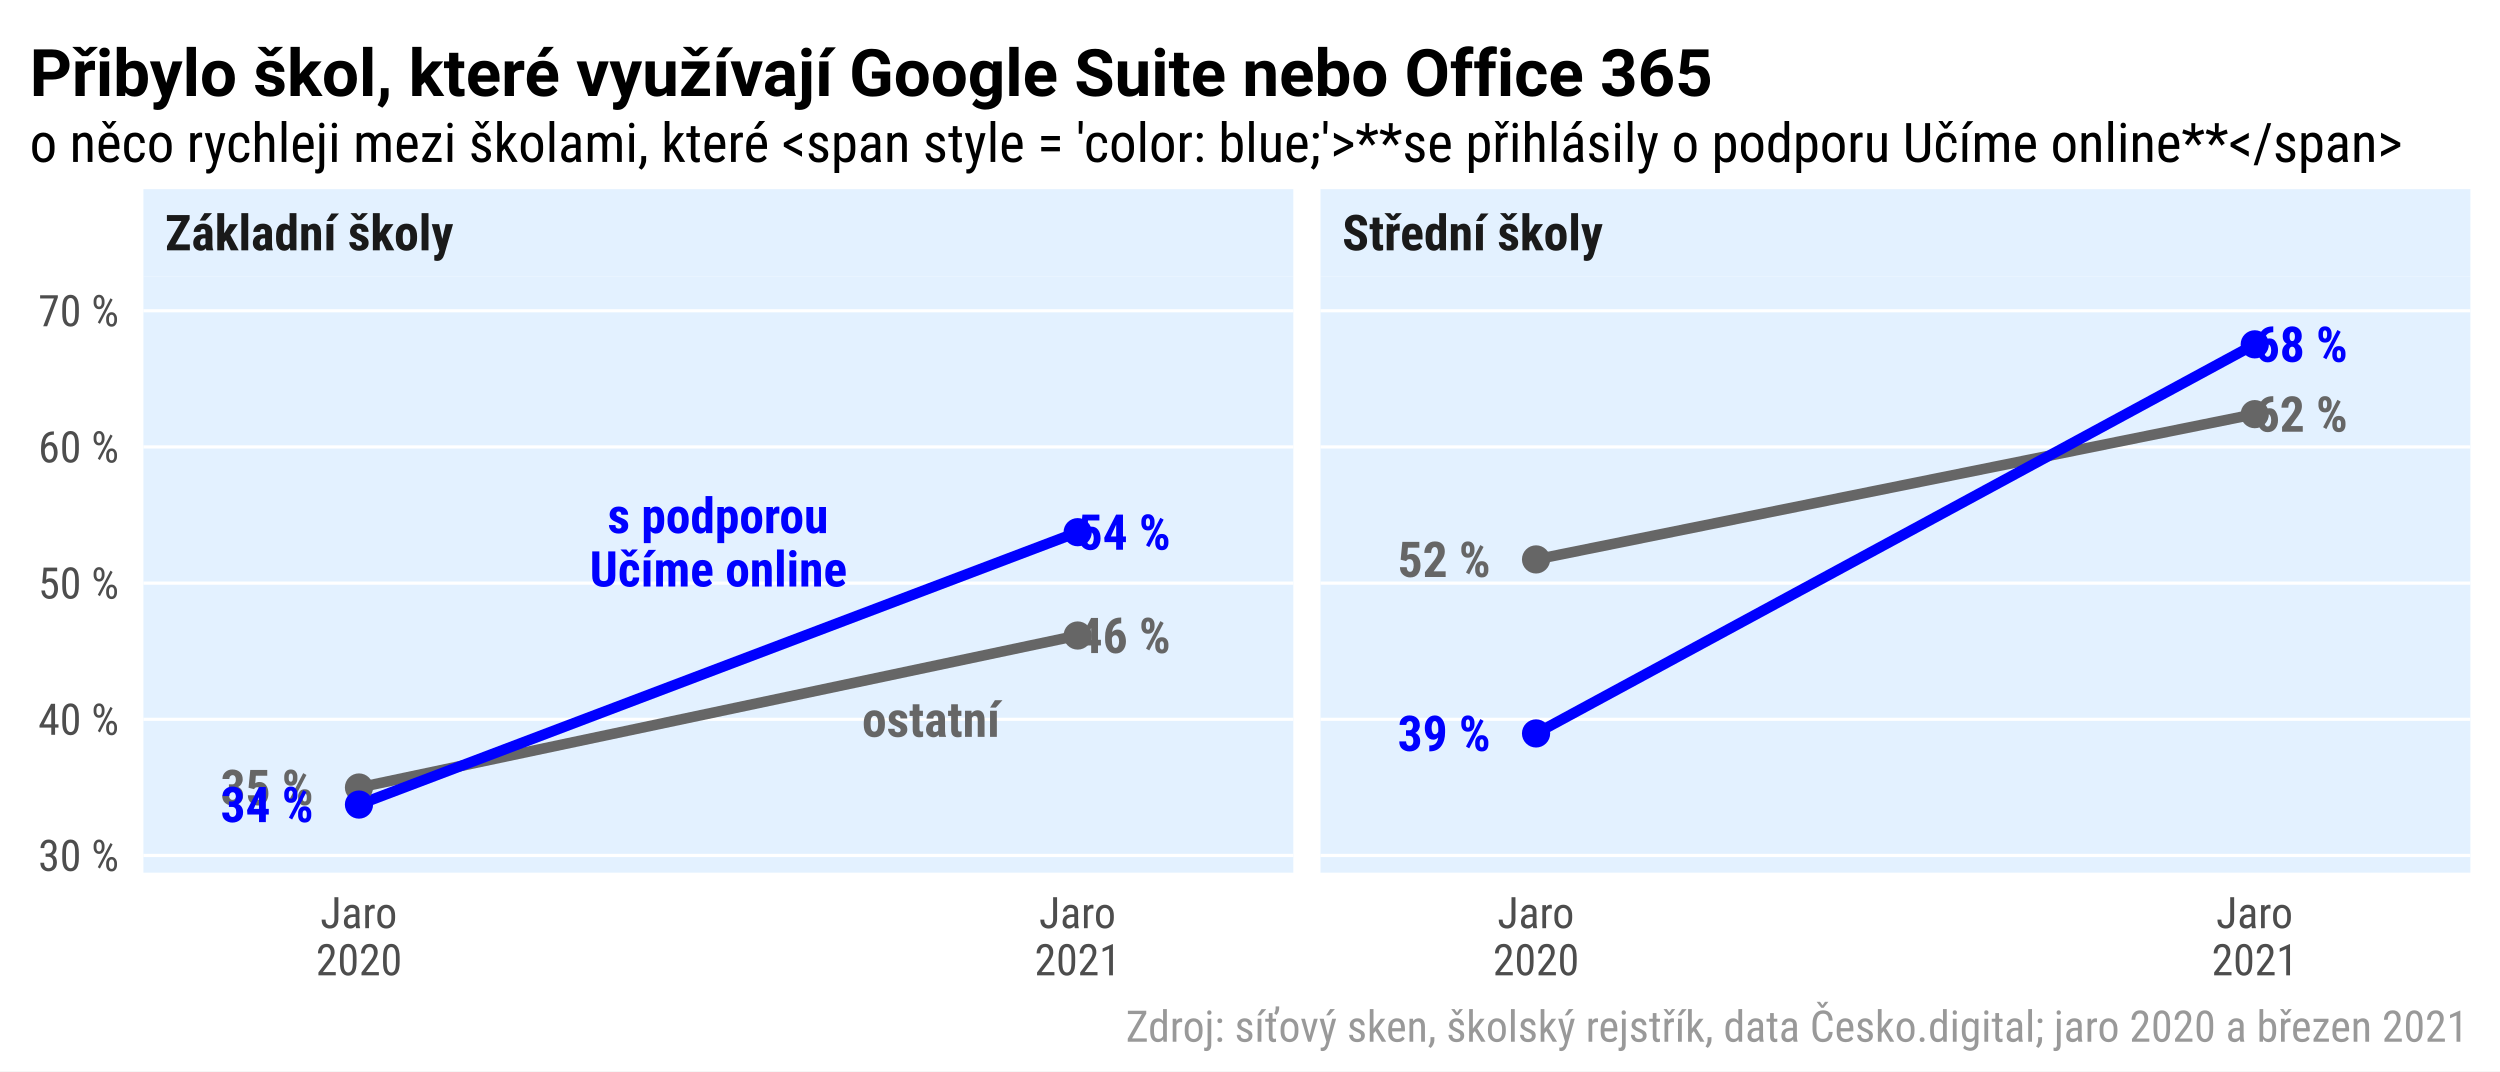
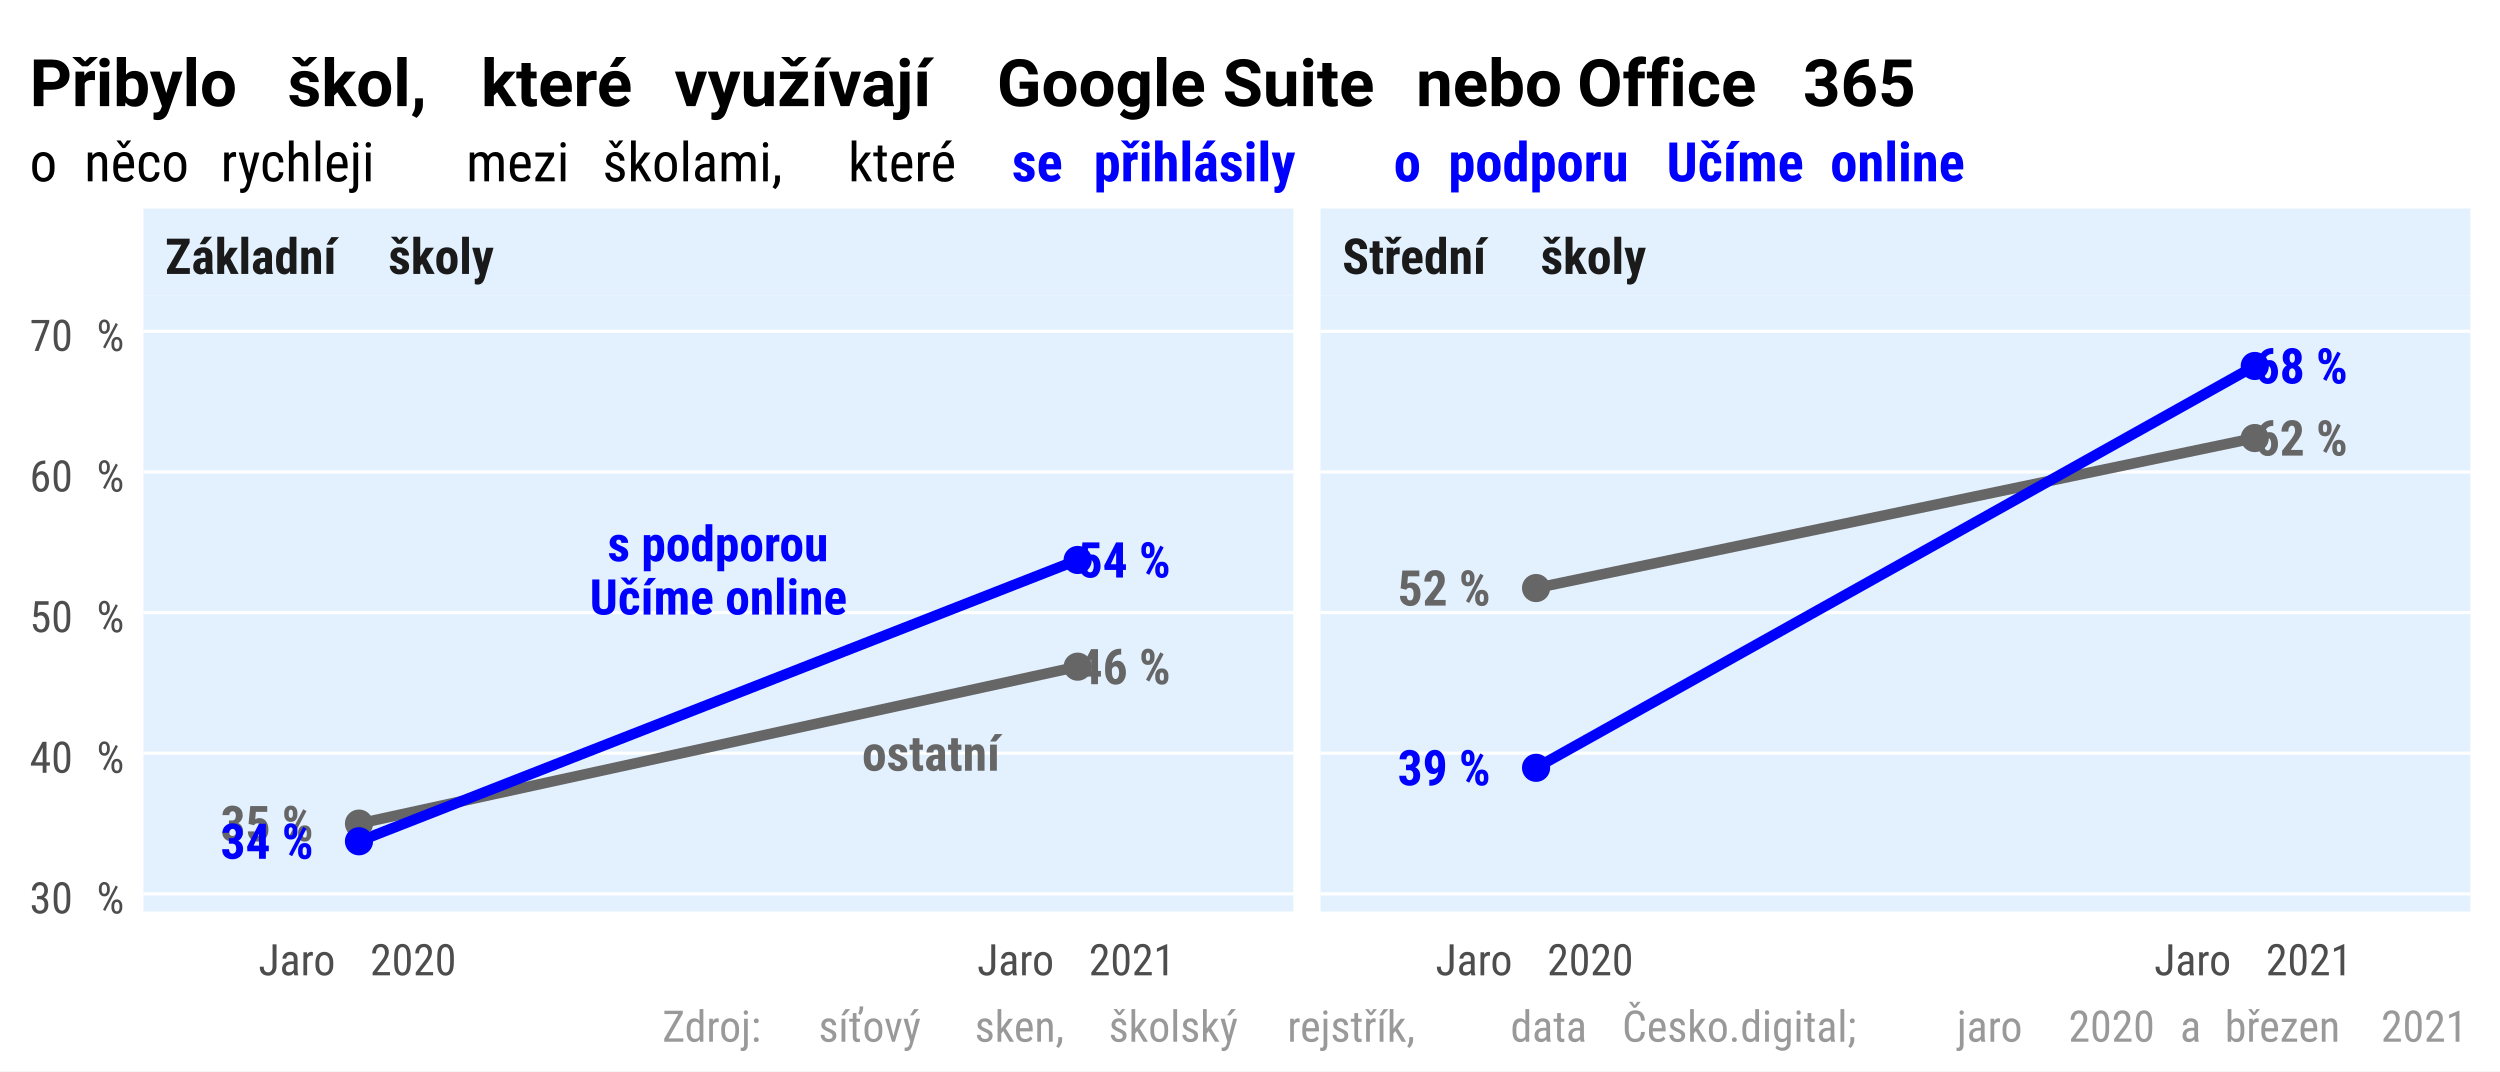
<svg xmlns="http://www.w3.org/2000/svg" viewBox="0 0 504.00 216.00">
  <defs>
    <style type="text/css">
    line, polyline, polygon, path, rect, circle {
      fill: none;
      stroke: #000000;
      stroke-linecap: round;
      stroke-linejoin: round;
      stroke-miterlimit: 10.00;
    }
  </style>
  </defs>
  <rect width="100%" height="100%" style="stroke: none; fill: #FFFFFF;" />
  <defs>
-     <clipPath id="cpMjguOTF8MjYwLjczfDE3NS45M3w1NS42OQ==">
-       <rect x="28.91" y="55.69" width="231.82" height="120.24" />
-     </clipPath>
-   </defs>
-   <rect x="28.91" y="55.69" width="231.82" height="120.24" style="stroke-width: 1.07; stroke: none; fill: #E3F1FF;" clip-path="url(#cpMjguOTF8MjYwLjczfDE3NS45M3w1NS42OQ==)" />
-   <polyline points="28.91,172.46 260.73,172.46 " style="stroke-width: 0.64; stroke: #FFFFFF; stroke-linecap: butt;" clip-path="url(#cpMjguOTF8MjYwLjczfDE3NS45M3w1NS42OQ==)" />
-   <polyline points="28.91,145.01 260.73,145.01 " style="stroke-width: 0.64; stroke: #FFFFFF; stroke-linecap: butt;" clip-path="url(#cpMjguOTF8MjYwLjczfDE3NS45M3w1NS42OQ==)" />
-   <polyline points="28.91,117.56 260.73,117.56 " style="stroke-width: 0.64; stroke: #FFFFFF; stroke-linecap: butt;" clip-path="url(#cpMjguOTF8MjYwLjczfDE3NS45M3w1NS42OQ==)" />
-   <polyline points="28.91,90.10 260.73,90.10 " style="stroke-width: 0.64; stroke: #FFFFFF; stroke-linecap: butt;" clip-path="url(#cpMjguOTF8MjYwLjczfDE3NS45M3w1NS42OQ==)" />
-   <polyline points="28.91,62.65 260.73,62.65 " style="stroke-width: 0.64; stroke: #FFFFFF; stroke-linecap: butt;" clip-path="url(#cpMjguOTF8MjYwLjczfDE3NS45M3w1NS42OQ==)" />
-   <polyline points="72.37,158.76 217.26,128.12 " style="stroke-width: 2.13; stroke: #666666; stroke-linecap: butt;" clip-path="url(#cpMjguOTF8MjYwLjczfDE3NS45M3w1NS42OQ==)" />
-   <polyline points="72.37,162.20 217.26,107.29 " style="stroke-width: 2.13; stroke: #0000FF; stroke-linecap: butt;" clip-path="url(#cpMjguOTF8MjYwLjczfDE3NS45M3w1NS42OQ==)" />
-   <circle cx="72.37" cy="158.76" r="2.49" style="stroke-width: 0.71; stroke: #666666; fill: #666666;" clip-path="url(#cpMjguOTF8MjYwLjczfDE3NS45M3w1NS42OQ==)" />
-   <circle cx="217.26" cy="128.12" r="2.49" style="stroke-width: 0.71; stroke: #666666; fill: #666666;" clip-path="url(#cpMjguOTF8MjYwLjczfDE3NS45M3w1NS42OQ==)" />
-   <circle cx="72.37" cy="162.20" r="2.49" style="stroke-width: 0.71; stroke: #0000FF; fill: #0000FF;" clip-path="url(#cpMjguOTF8MjYwLjczfDE3NS45M3w1NS42OQ==)" />
-   <circle cx="217.26" cy="107.29" r="2.49" style="stroke-width: 0.71; stroke: #0000FF; fill: #0000FF;" clip-path="url(#cpMjguOTF8MjYwLjczfDE3NS45M3w1NS42OQ==)" />
-   <g clip-path="url(#cpMjguOTF8MjYwLjczfDE3NS45M3w1NS42OQ==)">
-     <text x="44.46" y="162.30" style="font-size: 9.96px; font-weight: bold; fill: #666666; font-family: Roboto Condensed;" textLength="27.91px" lengthAdjust="spacingAndGlyphs">  35 %  </text>
-   </g>
-   <g clip-path="url(#cpMjguOTF8MjYwLjczfDE3NS45M3w1NS42OQ==)">
-     <text x="217.26" y="131.66" style="font-size: 9.96px; font-weight: bold; fill: #666666; font-family: Roboto Condensed;" textLength="27.91px" lengthAdjust="spacingAndGlyphs">  46 %  </text>
-   </g>
-   <g clip-path="url(#cpMjguOTF8MjYwLjczfDE3NS45M3w1NS42OQ==)">
-     <text x="44.46" y="165.74" style="font-size: 9.96px; font-weight: bold; fill: #0000FF; font-family: Roboto Condensed;" textLength="27.91px" lengthAdjust="spacingAndGlyphs">  34 %  </text>
-   </g>
-   <g clip-path="url(#cpMjguOTF8MjYwLjczfDE3NS45M3w1NS42OQ==)">
-     <text x="217.26" y="110.83" style="font-size: 9.96px; font-weight: bold; fill: #0000FF; font-family: Roboto Condensed;" textLength="27.91px" lengthAdjust="spacingAndGlyphs">  54 %  </text>
-   </g>
-   <g clip-path="url(#cpMjguOTF8MjYwLjczfDE3NS45M3w1NS42OQ==)">
-     <text x="122.48" y="107.48" style="font-size: 9.96px; font-weight: bold; fill: #0000FF; font-family: Roboto Condensed;" textLength="44.68px" lengthAdjust="spacingAndGlyphs">s podporou</text>
-   </g>
-   <g clip-path="url(#cpMjguOTF8MjYwLjczfDE3NS45M3w1NS42OQ==)">
-     <text x="118.88" y="118.24" style="font-size: 9.96px; font-weight: bold; fill: #0000FF; font-family: Roboto Condensed;" textLength="51.87px" lengthAdjust="spacingAndGlyphs">Učíme online</text>
-   </g>
-   <g clip-path="url(#cpMjguOTF8MjYwLjczfDE3NS45M3w1NS42OQ==)">
-     <text x="173.79" y="148.55" style="font-size: 9.96px; font-weight: bold; fill: #666666; font-family: Roboto Condensed;" textLength="27.79px" lengthAdjust="spacingAndGlyphs">ostatní</text>
-   </g>
-   <defs>
-     <clipPath id="cpMC4wMHw1MDQuMDB8MjE2LjAwfDAuMDA=">
-       <rect x="0.00" y="0.00" width="504.00" height="216.00" />
-     </clipPath>
-   </defs>
-   <defs>
-     <clipPath id="cpMjY2LjIxfDQ5OC4wMnwxNzUuOTN8NTUuNjk=">
-       <rect x="266.21" y="55.69" width="231.82" height="120.24" />
-     </clipPath>
-   </defs>
-   <rect x="266.21" y="55.69" width="231.82" height="120.24" style="stroke-width: 1.07; stroke: none; fill: #E3F1FF;" clip-path="url(#cpMjY2LjIxfDQ5OC4wMnwxNzUuOTN8NTUuNjk=)" />
-   <polyline points="266.21,172.46 498.02,172.46 " style="stroke-width: 0.64; stroke: #FFFFFF; stroke-linecap: butt;" clip-path="url(#cpMjY2LjIxfDQ5OC4wMnwxNzUuOTN8NTUuNjk=)" />
-   <polyline points="266.21,145.01 498.02,145.01 " style="stroke-width: 0.64; stroke: #FFFFFF; stroke-linecap: butt;" clip-path="url(#cpMjY2LjIxfDQ5OC4wMnwxNzUuOTN8NTUuNjk=)" />
-   <polyline points="266.21,117.56 498.02,117.56 " style="stroke-width: 0.64; stroke: #FFFFFF; stroke-linecap: butt;" clip-path="url(#cpMjY2LjIxfDQ5OC4wMnwxNzUuOTN8NTUuNjk=)" />
-   <polyline points="266.21,90.10 498.02,90.10 " style="stroke-width: 0.64; stroke: #FFFFFF; stroke-linecap: butt;" clip-path="url(#cpMjY2LjIxfDQ5OC4wMnwxNzUuOTN8NTUuNjk=)" />
-   <polyline points="266.21,62.65 498.02,62.65 " style="stroke-width: 0.64; stroke: #FFFFFF; stroke-linecap: butt;" clip-path="url(#cpMjY2LjIxfDQ5OC4wMnwxNzUuOTN8NTUuNjk=)" />
-   <polyline points="309.67,112.78 454.56,83.49 " style="stroke-width: 2.13; stroke: #666666; stroke-linecap: butt;" clip-path="url(#cpMjY2LjIxfDQ5OC4wMnwxNzUuOTN8NTUuNjk=)" />
-   <polyline points="309.67,147.86 454.56,69.42 " style="stroke-width: 2.13; stroke: #0000FF; stroke-linecap: butt;" clip-path="url(#cpMjY2LjIxfDQ5OC4wMnwxNzUuOTN8NTUuNjk=)" />
-   <circle cx="309.67" cy="112.78" r="2.49" style="stroke-width: 0.71; stroke: #666666; fill: #666666;" clip-path="url(#cpMjY2LjIxfDQ5OC4wMnwxNzUuOTN8NTUuNjk=)" />
-   <circle cx="454.56" cy="83.49" r="2.49" style="stroke-width: 0.71; stroke: #666666; fill: #666666;" clip-path="url(#cpMjY2LjIxfDQ5OC4wMnwxNzUuOTN8NTUuNjk=)" />
-   <circle cx="309.67" cy="147.86" r="2.49" style="stroke-width: 0.71; stroke: #0000FF; fill: #0000FF;" clip-path="url(#cpMjY2LjIxfDQ5OC4wMnwxNzUuOTN8NTUuNjk=)" />
-   <circle cx="454.56" cy="69.42" r="2.49" style="stroke-width: 0.71; stroke: #0000FF; fill: #0000FF;" clip-path="url(#cpMjY2LjIxfDQ5OC4wMnwxNzUuOTN8NTUuNjk=)" />
-   <g clip-path="url(#cpMjY2LjIxfDQ5OC4wMnwxNzUuOTN8NTUuNjk=)">
-     <text x="281.76" y="116.32" style="font-size: 9.96px; font-weight: bold; fill: #666666; font-family: Roboto Condensed;" textLength="27.91px" lengthAdjust="spacingAndGlyphs">  52 %  </text>
-   </g>
-   <g clip-path="url(#cpMjY2LjIxfDQ5OC4wMnwxNzUuOTN8NTUuNjk=)">
-     <text x="454.56" y="87.03" style="font-size: 9.96px; font-weight: bold; fill: #666666; font-family: Roboto Condensed;" textLength="27.91px" lengthAdjust="spacingAndGlyphs">  62 %  </text>
-   </g>
-   <g clip-path="url(#cpMjY2LjIxfDQ5OC4wMnwxNzUuOTN8NTUuNjk=)">
-     <text x="281.76" y="151.40" style="font-size: 9.96px; font-weight: bold; fill: #0000FF; font-family: Roboto Condensed;" textLength="27.91px" lengthAdjust="spacingAndGlyphs">  39 %  </text>
-   </g>
-   <g clip-path="url(#cpMjY2LjIxfDQ5OC4wMnwxNzUuOTN8NTUuNjk=)">
-     <text x="454.56" y="72.96" style="font-size: 9.96px; font-weight: bold; fill: #0000FF; font-family: Roboto Condensed;" textLength="27.91px" lengthAdjust="spacingAndGlyphs">  68 %  </text>
-   </g>
-   <defs>
-     <clipPath id="cpMC4wMHw1MDQuMDB8MjE2LjAwfDAuMDA=">
-       <rect x="0.00" y="0.00" width="504.00" height="216.00" />
-     </clipPath>
-   </defs>
-   <defs>
-     <clipPath id="cpMjguOTF8MjYwLjczfDU1LjY5fDM4LjEz">
-       <rect x="28.91" y="38.13" width="231.82" height="17.57" />
-     </clipPath>
-   </defs>
-   <rect x="28.91" y="38.13" width="231.82" height="17.57" style="stroke-width: 1.07; stroke: none; fill: #E3F1FF;" clip-path="url(#cpMjguOTF8MjYwLjczfDU1LjY5fDM4LjEz)" />
-   <g clip-path="url(#cpMjguOTF8MjYwLjczfDU1LjY5fDM4LjEz)">
-     <text x="33.29" y="50.46" style="font-size: 10.00px; font-weight: bold; fill: #1A1A1A; font-family: Roboto Condensed;" textLength="58.11px" lengthAdjust="spacingAndGlyphs">Základní školy</text>
-   </g>
-   <defs>
-     <clipPath id="cpMC4wMHw1MDQuMDB8MjE2LjAwfDAuMDA=">
-       <rect x="0.00" y="0.00" width="504.00" height="216.00" />
-     </clipPath>
-   </defs>
-   <defs>
-     <clipPath id="cpMjY2LjIxfDQ5OC4wMnw1NS42OXwzOC4xMw==">
-       <rect x="266.21" y="38.13" width="231.82" height="17.57" />
-     </clipPath>
-   </defs>
-   <rect x="266.21" y="38.13" width="231.82" height="17.57" style="stroke-width: 1.07; stroke: none; fill: #E3F1FF;" clip-path="url(#cpMjY2LjIxfDQ5OC4wMnw1NS42OXwzOC4xMw==)" />
-   <g clip-path="url(#cpMjY2LjIxfDQ5OC4wMnw1NS42OXwzOC4xMw==)">
-     <text x="270.59" y="50.46" style="font-size: 10.00px; font-weight: bold; fill: #1A1A1A; font-family: Roboto Condensed;" textLength="52.66px" lengthAdjust="spacingAndGlyphs">Střední školy</text>
-   </g>
-   <defs>
-     <clipPath id="cpMC4wMHw1MDQuMDB8MjE2LjAwfDAuMDA=">
-       <rect x="0.00" y="0.00" width="504.00" height="216.00" />
-     </clipPath>
-   </defs>
-   <g clip-path="url(#cpMC4wMHw1MDQuMDB8MjE2LjAwfDAuMDA=)">
-     <text x="64.59" y="187.12" style="font-size: 8.80px; fill: #4D4D4D; font-family: Roboto Condensed;" textLength="15.56px" lengthAdjust="spacingAndGlyphs">Jaro</text>
-   </g>
-   <g clip-path="url(#cpMC4wMHw1MDQuMDB8MjE2LjAwfDAuMDA=)">
-     <text x="63.69" y="196.62" style="font-size: 8.80px; fill: #4D4D4D; font-family: Roboto Condensed;" textLength="17.38px" lengthAdjust="spacingAndGlyphs">2020</text>
-   </g>
-   <g clip-path="url(#cpMC4wMHw1MDQuMDB8MjE2LjAwfDAuMDA=)">
-     <text x="209.48" y="187.12" style="font-size: 8.80px; fill: #4D4D4D; font-family: Roboto Condensed;" textLength="15.56px" lengthAdjust="spacingAndGlyphs">Jaro</text>
-   </g>
-   <g clip-path="url(#cpMC4wMHw1MDQuMDB8MjE2LjAwfDAuMDA=)">
-     <text x="208.57" y="196.62" style="font-size: 8.80px; fill: #4D4D4D; font-family: Roboto Condensed;" textLength="17.38px" lengthAdjust="spacingAndGlyphs">2021</text>
-   </g>
-   <g clip-path="url(#cpMC4wMHw1MDQuMDB8MjE2LjAwfDAuMDA=)">
-     <text x="301.89" y="187.12" style="font-size: 8.80px; fill: #4D4D4D; font-family: Roboto Condensed;" textLength="15.56px" lengthAdjust="spacingAndGlyphs">Jaro</text>
-   </g>
-   <g clip-path="url(#cpMC4wMHw1MDQuMDB8MjE2LjAwfDAuMDA=)">
-     <text x="300.98" y="196.62" style="font-size: 8.80px; fill: #4D4D4D; font-family: Roboto Condensed;" textLength="17.38px" lengthAdjust="spacingAndGlyphs">2020</text>
-   </g>
-   <g clip-path="url(#cpMC4wMHw1MDQuMDB8MjE2LjAwfDAuMDA=)">
-     <text x="446.78" y="187.12" style="font-size: 8.80px; fill: #4D4D4D; font-family: Roboto Condensed;" textLength="15.56px" lengthAdjust="spacingAndGlyphs">Jaro</text>
-   </g>
-   <g clip-path="url(#cpMC4wMHw1MDQuMDB8MjE2LjAwfDAuMDA=)">
-     <text x="445.87" y="196.62" style="font-size: 8.80px; fill: #4D4D4D; font-family: Roboto Condensed;" textLength="17.38px" lengthAdjust="spacingAndGlyphs">2021</text>
-   </g>
-   <g clip-path="url(#cpMC4wMHw1MDQuMDB8MjE2LjAwfDAuMDA=)">
-     <text x="7.71" y="175.59" style="font-size: 8.80px; fill: #4D4D4D; font-family: Roboto Condensed;" textLength="16.27px" lengthAdjust="spacingAndGlyphs">30 %</text>
-   </g>
-   <g clip-path="url(#cpMC4wMHw1MDQuMDB8MjE2LjAwfDAuMDA=)">
-     <text x="7.71" y="148.14" style="font-size: 8.80px; fill: #4D4D4D; font-family: Roboto Condensed;" textLength="16.27px" lengthAdjust="spacingAndGlyphs">40 %</text>
-   </g>
-   <g clip-path="url(#cpMC4wMHw1MDQuMDB8MjE2LjAwfDAuMDA=)">
-     <text x="7.71" y="120.68" style="font-size: 8.80px; fill: #4D4D4D; font-family: Roboto Condensed;" textLength="16.27px" lengthAdjust="spacingAndGlyphs">50 %</text>
-   </g>
-   <g clip-path="url(#cpMC4wMHw1MDQuMDB8MjE2LjAwfDAuMDA=)">
-     <text x="7.71" y="93.23" style="font-size: 8.80px; fill: #4D4D4D; font-family: Roboto Condensed;" textLength="16.27px" lengthAdjust="spacingAndGlyphs">60 %</text>
-   </g>
-   <g clip-path="url(#cpMC4wMHw1MDQuMDB8MjE2LjAwfDAuMDA=)">
-     <text x="7.71" y="65.77" style="font-size: 8.80px; fill: #4D4D4D; font-family: Roboto Condensed;" textLength="16.27px" lengthAdjust="spacingAndGlyphs">70 %</text>
-   </g>
-   <g clip-path="url(#cpMC4wMHw1MDQuMDB8MjE2LjAwfDAuMDA=)">
-     <text x="5.98" y="32.65" style="font-size: 11.00px; font-family: Roboto Condensed;" textLength="478.38px" lengthAdjust="spacingAndGlyphs">o něco rychleji mezi školami, které &lt;span style = 'color: blue;'&gt;**se přihlásily o podporu Učíme online**&lt;/span&gt;</text>
-   </g>
-   <g clip-path="url(#cpMC4wMHw1MDQuMDB8MjE2LjAwfDAuMDA=)">
-     <text x="5.98" y="19.35" style="font-size: 13.20px; font-weight: bold; font-family: Roboto;" textLength="339.49px" lengthAdjust="spacingAndGlyphs">Přibylo škol, které využívají Google Suite nebo Office 365</text>
-   </g>
-   <g clip-path="url(#cpMC4wMHw1MDQuMDB8MjE2LjAwfDAuMDA=)">
-     <text x="226.96" y="210.02" style="font-size: 8.80px; fill: #999999; font-family: Roboto Condensed;" textLength="271.06px" lengthAdjust="spacingAndGlyphs">Zdroj: síťový sken, školský rejstřík, data Česko.digital; jaro 2020 a březen 2021</text>
+     <clipPath id="cpMjguOTF8MjYwLjczfDE4My43N3w1OS42MQ==">
+       <rect x="28.91" y="59.61" width="231.82" height="124.16" />
+     </clipPath>
+   </defs>
+   <rect x="28.91" y="59.61" width="231.82" height="124.16" style="stroke-width: 1.07; stroke: none; fill: #E3F1FF;" clip-path="url(#cpMjguOTF8MjYwLjczfDE4My43N3w1OS42MQ==)" />
+   <polyline points="28.91,180.19 260.73,180.19 " style="stroke-width: 0.64; stroke: #FFFFFF; stroke-linecap: butt;" clip-path="url(#cpMjguOTF8MjYwLjczfDE4My43N3w1OS42MQ==)" />
+   <polyline points="28.91,151.84 260.73,151.84 " style="stroke-width: 0.64; stroke: #FFFFFF; stroke-linecap: butt;" clip-path="url(#cpMjguOTF8MjYwLjczfDE4My43N3w1OS42MQ==)" />
+   <polyline points="28.91,123.49 260.73,123.49 " style="stroke-width: 0.64; stroke: #FFFFFF; stroke-linecap: butt;" clip-path="url(#cpMjguOTF8MjYwLjczfDE4My43N3w1OS42MQ==)" />
+   <polyline points="28.91,95.14 260.73,95.14 " style="stroke-width: 0.64; stroke: #FFFFFF; stroke-linecap: butt;" clip-path="url(#cpMjguOTF8MjYwLjczfDE4My43N3w1OS42MQ==)" />
+   <polyline points="28.91,66.79 260.73,66.79 " style="stroke-width: 0.64; stroke: #FFFFFF; stroke-linecap: butt;" clip-path="url(#cpMjguOTF8MjYwLjczfDE4My43N3w1OS42MQ==)" />
+   <polyline points="72.37,166.04 217.26,134.40 " style="stroke-width: 2.13; stroke: #666666; stroke-linecap: butt;" clip-path="url(#cpMjguOTF8MjYwLjczfDE4My43N3w1OS42MQ==)" />
+   <polyline points="72.37,169.60 217.26,112.89 " style="stroke-width: 2.13; stroke: #0000FF; stroke-linecap: butt;" clip-path="url(#cpMjguOTF8MjYwLjczfDE4My43N3w1OS42MQ==)" />
+   <circle cx="72.37" cy="166.04" r="2.49" style="stroke-width: 0.71; stroke: #666666; fill: #666666;" clip-path="url(#cpMjguOTF8MjYwLjczfDE4My43N3w1OS42MQ==)" />
+   <circle cx="217.26" cy="134.40" r="2.49" style="stroke-width: 0.71; stroke: #666666; fill: #666666;" clip-path="url(#cpMjguOTF8MjYwLjczfDE4My43N3w1OS42MQ==)" />
+   <circle cx="72.37" cy="169.60" r="2.49" style="stroke-width: 0.71; stroke: #0000FF; fill: #0000FF;" clip-path="url(#cpMjguOTF8MjYwLjczfDE4My43N3w1OS42MQ==)" />
+   <circle cx="217.26" cy="112.89" r="2.49" style="stroke-width: 0.71; stroke: #0000FF; fill: #0000FF;" clip-path="url(#cpMjguOTF8MjYwLjczfDE4My43N3w1OS42MQ==)" />
+   <g clip-path="url(#cpMjguOTF8MjYwLjczfDE4My43N3w1OS42MQ==)">
+     <text x="44.46" y="169.58" style="font-size: 9.96px; font-weight: bold; fill: #666666; font-family: Roboto Condensed;" textLength="27.91px" lengthAdjust="spacingAndGlyphs">  35 %  </text>
+   </g>
+   <g clip-path="url(#cpMjguOTF8MjYwLjczfDE4My43N3w1OS42MQ==)">
+     <text x="217.26" y="137.94" style="font-size: 9.96px; font-weight: bold; fill: #666666; font-family: Roboto Condensed;" textLength="27.91px" lengthAdjust="spacingAndGlyphs">  46 %  </text>
+   </g>
+   <g clip-path="url(#cpMjguOTF8MjYwLjczfDE4My43N3w1OS42MQ==)">
+     <text x="44.46" y="173.14" style="font-size: 9.96px; font-weight: bold; fill: #0000FF; font-family: Roboto Condensed;" textLength="27.91px" lengthAdjust="spacingAndGlyphs">  34 %  </text>
+   </g>
+   <g clip-path="url(#cpMjguOTF8MjYwLjczfDE4My43N3w1OS42MQ==)">
+     <text x="217.26" y="116.43" style="font-size: 9.96px; font-weight: bold; fill: #0000FF; font-family: Roboto Condensed;" textLength="27.91px" lengthAdjust="spacingAndGlyphs">  54 %  </text>
+   </g>
+   <g clip-path="url(#cpMjguOTF8MjYwLjczfDE4My43N3w1OS42MQ==)">
+     <text x="122.48" y="113.15" style="font-size: 9.96px; font-weight: bold; fill: #0000FF; font-family: Roboto Condensed;" textLength="44.68px" lengthAdjust="spacingAndGlyphs">s podporou</text>
+   </g>
+   <g clip-path="url(#cpMjguOTF8MjYwLjczfDE4My43N3w1OS42MQ==)">
+     <text x="118.88" y="123.90" style="font-size: 9.96px; font-weight: bold; fill: #0000FF; font-family: Roboto Condensed;" textLength="51.87px" lengthAdjust="spacingAndGlyphs">Učíme online</text>
+   </g>
+   <g clip-path="url(#cpMjguOTF8MjYwLjczfDE4My43N3w1OS42MQ==)">
+     <text x="173.79" y="155.38" style="font-size: 9.96px; font-weight: bold; fill: #666666; font-family: Roboto Condensed;" textLength="27.79px" lengthAdjust="spacingAndGlyphs">ostatní</text>
+   </g>
+   <defs>
+     <clipPath id="cpMC4wMHw1MDQuMDB8MjE2LjAwfDAuMDA=">
+       <rect x="0.00" y="0.00" width="504.00" height="216.00" />
+     </clipPath>
+   </defs>
+   <defs>
+     <clipPath id="cpMjY2LjIxfDQ5OC4wMnwxODMuNzd8NTkuNjE=">
+       <rect x="266.21" y="59.61" width="231.82" height="124.16" />
+     </clipPath>
+   </defs>
+   <rect x="266.21" y="59.61" width="231.82" height="124.16" style="stroke-width: 1.07; stroke: none; fill: #E3F1FF;" clip-path="url(#cpMjY2LjIxfDQ5OC4wMnwxODMuNzd8NTkuNjE=)" />
+   <polyline points="266.21,180.19 498.02,180.19 " style="stroke-width: 0.64; stroke: #FFFFFF; stroke-linecap: butt;" clip-path="url(#cpMjY2LjIxfDQ5OC4wMnwxODMuNzd8NTkuNjE=)" />
+   <polyline points="266.21,151.84 498.02,151.84 " style="stroke-width: 0.64; stroke: #FFFFFF; stroke-linecap: butt;" clip-path="url(#cpMjY2LjIxfDQ5OC4wMnwxODMuNzd8NTkuNjE=)" />
+   <polyline points="266.21,123.49 498.02,123.49 " style="stroke-width: 0.64; stroke: #FFFFFF; stroke-linecap: butt;" clip-path="url(#cpMjY2LjIxfDQ5OC4wMnwxODMuNzd8NTkuNjE=)" />
+   <polyline points="266.21,95.14 498.02,95.14 " style="stroke-width: 0.64; stroke: #FFFFFF; stroke-linecap: butt;" clip-path="url(#cpMjY2LjIxfDQ5OC4wMnwxODMuNzd8NTkuNjE=)" />
+   <polyline points="266.21,66.79 498.02,66.79 " style="stroke-width: 0.64; stroke: #FFFFFF; stroke-linecap: butt;" clip-path="url(#cpMjY2LjIxfDQ5OC4wMnwxODMuNzd8NTkuNjE=)" />
+   <polyline points="309.67,118.55 454.56,88.31 " style="stroke-width: 2.13; stroke: #666666; stroke-linecap: butt;" clip-path="url(#cpMjY2LjIxfDQ5OC4wMnwxODMuNzd8NTkuNjE=)" />
+   <polyline points="309.67,154.79 454.56,73.78 " style="stroke-width: 2.13; stroke: #0000FF; stroke-linecap: butt;" clip-path="url(#cpMjY2LjIxfDQ5OC4wMnwxODMuNzd8NTkuNjE=)" />
+   <circle cx="309.67" cy="118.55" r="2.49" style="stroke-width: 0.71; stroke: #666666; fill: #666666;" clip-path="url(#cpMjY2LjIxfDQ5OC4wMnwxODMuNzd8NTkuNjE=)" />
+   <circle cx="454.56" cy="88.31" r="2.49" style="stroke-width: 0.71; stroke: #666666; fill: #666666;" clip-path="url(#cpMjY2LjIxfDQ5OC4wMnwxODMuNzd8NTkuNjE=)" />
+   <circle cx="309.67" cy="154.79" r="2.49" style="stroke-width: 0.71; stroke: #0000FF; fill: #0000FF;" clip-path="url(#cpMjY2LjIxfDQ5OC4wMnwxODMuNzd8NTkuNjE=)" />
+   <circle cx="454.56" cy="73.78" r="2.49" style="stroke-width: 0.71; stroke: #0000FF; fill: #0000FF;" clip-path="url(#cpMjY2LjIxfDQ5OC4wMnwxODMuNzd8NTkuNjE=)" />
+   <g clip-path="url(#cpMjY2LjIxfDQ5OC4wMnwxODMuNzd8NTkuNjE=)">
+     <text x="281.76" y="122.09" style="font-size: 9.96px; font-weight: bold; fill: #666666; font-family: Roboto Condensed;" textLength="27.91px" lengthAdjust="spacingAndGlyphs">  52 %  </text>
+   </g>
+   <g clip-path="url(#cpMjY2LjIxfDQ5OC4wMnwxODMuNzd8NTkuNjE=)">
+     <text x="454.56" y="91.85" style="font-size: 9.96px; font-weight: bold; fill: #666666; font-family: Roboto Condensed;" textLength="27.91px" lengthAdjust="spacingAndGlyphs">  62 %  </text>
+   </g>
+   <g clip-path="url(#cpMjY2LjIxfDQ5OC4wMnwxODMuNzd8NTkuNjE=)">
+     <text x="281.76" y="158.33" style="font-size: 9.96px; font-weight: bold; fill: #0000FF; font-family: Roboto Condensed;" textLength="27.91px" lengthAdjust="spacingAndGlyphs">  39 %  </text>
+   </g>
+   <g clip-path="url(#cpMjY2LjIxfDQ5OC4wMnwxODMuNzd8NTkuNjE=)">
+     <text x="454.56" y="77.32" style="font-size: 9.96px; font-weight: bold; fill: #0000FF; font-family: Roboto Condensed;" textLength="27.91px" lengthAdjust="spacingAndGlyphs">  68 %  </text>
+   </g>
+   <defs>
+     <clipPath id="cpMC4wMHw1MDQuMDB8MjE2LjAwfDAuMDA=">
+       <rect x="0.00" y="0.00" width="504.00" height="216.00" />
+     </clipPath>
+   </defs>
+   <defs>
+     <clipPath id="cpMjguOTF8MjYwLjczfDU5LjYxfDQyLjA0">
+       <rect x="28.91" y="42.04" width="231.82" height="17.57" />
+     </clipPath>
+   </defs>
+   <rect x="28.91" y="42.04" width="231.82" height="17.57" style="stroke-width: 1.07; stroke: none; fill: #E3F1FF;" clip-path="url(#cpMjguOTF8MjYwLjczfDU5LjYxfDQyLjA0)" />
+   <g clip-path="url(#cpMjguOTF8MjYwLjczfDU5LjYxfDQyLjA0)">
+     <text x="33.29" y="55.23" style="font-size: 10.00px; font-weight: bold; fill: #1A1A1A; font-family: Roboto Condensed;" textLength="34.52px" lengthAdjust="spacingAndGlyphs">Základní</text>
+   </g>
+   <g clip-path="url(#cpMjguOTF8MjYwLjczfDU5LjYxfDQyLjA0)">
+     <text x="78.29" y="55.23" style="font-size: 10.00px; font-weight: bold; fill: #1A1A1A; font-family: Roboto Condensed;" textLength="21.28px" lengthAdjust="spacingAndGlyphs">školy</text>
+   </g>
+   <defs>
+     <clipPath id="cpMC4wMHw1MDQuMDB8MjE2LjAwfDAuMDA=">
+       <rect x="0.00" y="0.00" width="504.00" height="216.00" />
+     </clipPath>
+   </defs>
+   <defs>
+     <clipPath id="cpMjY2LjIxfDQ5OC4wMnw1OS42MXw0Mi4wNA==">
+       <rect x="266.21" y="42.04" width="231.82" height="17.57" />
+     </clipPath>
+   </defs>
+   <rect x="266.21" y="42.04" width="231.82" height="17.57" style="stroke-width: 1.07; stroke: none; fill: #E3F1FF;" clip-path="url(#cpMjY2LjIxfDQ5OC4wMnw1OS42MXw0Mi4wNA==)" />
+   <g clip-path="url(#cpMjY2LjIxfDQ5OC4wMnw1OS42MXw0Mi4wNA==)">
+     <text x="270.59" y="55.23" style="font-size: 10.00px; font-weight: bold; fill: #1A1A1A; font-family: Roboto Condensed;" textLength="29.07px" lengthAdjust="spacingAndGlyphs">Střední</text>
+   </g>
+   <g clip-path="url(#cpMjY2LjIxfDQ5OC4wMnw1OS42MXw0Mi4wNA==)">
+     <text x="310.59" y="55.23" style="font-size: 10.00px; font-weight: bold; fill: #1A1A1A; font-family: Roboto Condensed;" textLength="21.28px" lengthAdjust="spacingAndGlyphs">školy</text>
+   </g>
+   <defs>
+     <clipPath id="cpMC4wMHw1MDQuMDB8MjE2LjAwfDAuMDA=">
+       <rect x="0.00" y="0.00" width="504.00" height="216.00" />
+     </clipPath>
+   </defs>
+   <g clip-path="url(#cpMC4wMHw1MDQuMDB8MjE2LjAwfDAuMDA=)">
+     <text x="52.12" y="196.62" style="font-size: 8.80px; fill: #4D4D4D; font-family: Roboto Condensed;" textLength="15.56px" lengthAdjust="spacingAndGlyphs">Jaro</text>
+   </g>
+   <g clip-path="url(#cpMC4wMHw1MDQuMDB8MjE2LjAwfDAuMDA=)">
+     <text x="74.62" y="196.62" style="font-size: 8.80px; fill: #4D4D4D; font-family: Roboto Condensed;" textLength="17.38px" lengthAdjust="spacingAndGlyphs">2020</text>
+   </g>
+   <g clip-path="url(#cpMC4wMHw1MDQuMDB8MjE2LjAwfDAuMDA=)">
+     <text x="197.01" y="196.62" style="font-size: 8.80px; fill: #4D4D4D; font-family: Roboto Condensed;" textLength="15.56px" lengthAdjust="spacingAndGlyphs">Jaro</text>
+   </g>
+   <g clip-path="url(#cpMC4wMHw1MDQuMDB8MjE2LjAwfDAuMDA=)">
+     <text x="219.51" y="196.62" style="font-size: 8.80px; fill: #4D4D4D; font-family: Roboto Condensed;" textLength="17.38px" lengthAdjust="spacingAndGlyphs">2021</text>
+   </g>
+   <g clip-path="url(#cpMC4wMHw1MDQuMDB8MjE2LjAwfDAuMDA=)">
+     <text x="289.42" y="196.62" style="font-size: 8.80px; fill: #4D4D4D; font-family: Roboto Condensed;" textLength="15.56px" lengthAdjust="spacingAndGlyphs">Jaro</text>
+   </g>
+   <g clip-path="url(#cpMC4wMHw1MDQuMDB8MjE2LjAwfDAuMDA=)">
+     <text x="311.92" y="196.62" style="font-size: 8.80px; fill: #4D4D4D; font-family: Roboto Condensed;" textLength="17.38px" lengthAdjust="spacingAndGlyphs">2020</text>
+   </g>
+   <g clip-path="url(#cpMC4wMHw1MDQuMDB8MjE2LjAwfDAuMDA=)">
+     <text x="434.31" y="196.62" style="font-size: 8.80px; fill: #4D4D4D; font-family: Roboto Condensed;" textLength="15.56px" lengthAdjust="spacingAndGlyphs">Jaro</text>
+   </g>
+   <g clip-path="url(#cpMC4wMHw1MDQuMDB8MjE2LjAwfDAuMDA=)">
+     <text x="456.81" y="196.62" style="font-size: 8.80px; fill: #4D4D4D; font-family: Roboto Condensed;" textLength="17.38px" lengthAdjust="spacingAndGlyphs">2021</text>
+   </g>
+   <g clip-path="url(#cpMC4wMHw1MDQuMDB8MjE2LjAwfDAuMDA=)">
+     <text x="5.98" y="184.15" style="font-size: 8.80px; fill: #4D4D4D; font-family: Roboto Condensed;" textLength="8.69px" lengthAdjust="spacingAndGlyphs">30</text>
+   </g>
+   <g clip-path="url(#cpMC4wMHw1MDQuMDB8MjE2LjAwfDAuMDA=)">
+     <text x="19.48" y="184.15" style="font-size: 8.80px; fill: #4D4D4D; font-family: Roboto Condensed;" textLength="5.57px" lengthAdjust="spacingAndGlyphs">%</text>
+   </g>
+   <g clip-path="url(#cpMC4wMHw1MDQuMDB8MjE2LjAwfDAuMDA=)">
+     <text x="5.98" y="155.80" style="font-size: 8.80px; fill: #4D4D4D; font-family: Roboto Condensed;" textLength="8.69px" lengthAdjust="spacingAndGlyphs">40</text>
+   </g>
+   <g clip-path="url(#cpMC4wMHw1MDQuMDB8MjE2LjAwfDAuMDA=)">
+     <text x="19.48" y="155.80" style="font-size: 8.80px; fill: #4D4D4D; font-family: Roboto Condensed;" textLength="5.57px" lengthAdjust="spacingAndGlyphs">%</text>
+   </g>
+   <g clip-path="url(#cpMC4wMHw1MDQuMDB8MjE2LjAwfDAuMDA=)">
+     <text x="5.98" y="127.45" style="font-size: 8.80px; fill: #4D4D4D; font-family: Roboto Condensed;" textLength="8.69px" lengthAdjust="spacingAndGlyphs">50</text>
+   </g>
+   <g clip-path="url(#cpMC4wMHw1MDQuMDB8MjE2LjAwfDAuMDA=)">
+     <text x="19.48" y="127.45" style="font-size: 8.80px; fill: #4D4D4D; font-family: Roboto Condensed;" textLength="5.57px" lengthAdjust="spacingAndGlyphs">%</text>
+   </g>
+   <g clip-path="url(#cpMC4wMHw1MDQuMDB8MjE2LjAwfDAuMDA=)">
+     <text x="5.98" y="99.10" style="font-size: 8.80px; fill: #4D4D4D; font-family: Roboto Condensed;" textLength="8.69px" lengthAdjust="spacingAndGlyphs">60</text>
+   </g>
+   <g clip-path="url(#cpMC4wMHw1MDQuMDB8MjE2LjAwfDAuMDA=)">
+     <text x="19.48" y="99.10" style="font-size: 8.80px; fill: #4D4D4D; font-family: Roboto Condensed;" textLength="5.57px" lengthAdjust="spacingAndGlyphs">%</text>
+   </g>
+   <g clip-path="url(#cpMC4wMHw1MDQuMDB8MjE2LjAwfDAuMDA=)">
+     <text x="5.98" y="70.75" style="font-size: 8.80px; fill: #4D4D4D; font-family: Roboto Condensed;" textLength="8.69px" lengthAdjust="spacingAndGlyphs">70</text>
+   </g>
+   <g clip-path="url(#cpMC4wMHw1MDQuMDB8MjE2LjAwfDAuMDA=)">
+     <text x="19.48" y="70.75" style="font-size: 8.80px; fill: #4D4D4D; font-family: Roboto Condensed;" textLength="5.57px" lengthAdjust="spacingAndGlyphs">%</text>
+   </g>
+   <g clip-path="url(#cpMC4wMHw1MDQuMDB8MjE2LjAwfDAuMDA=)">
+     <text x="5.98" y="36.56" style="font-size: 11.00px; font-family: Roboto Condensed;" textLength="5.52px" lengthAdjust="spacingAndGlyphs">o</text>
+   </g>
+   <g clip-path="url(#cpMC4wMHw1MDQuMDB8MjE2LjAwfDAuMDA=)">
+     <text x="16.98" y="36.56" style="font-size: 11.00px; font-family: Roboto Condensed;" textLength="21.08px" lengthAdjust="spacingAndGlyphs">něco</text>
+   </g>
+   <g clip-path="url(#cpMC4wMHw1MDQuMDB8MjE2LjAwfDAuMDA=)">
+     <text x="44.48" y="36.56" style="font-size: 11.00px; font-family: Roboto Condensed;" textLength="30.97px" lengthAdjust="spacingAndGlyphs">rychleji</text>
+   </g>
+   <g clip-path="url(#cpMC4wMHw1MDQuMDB8MjE2LjAwfDAuMDA=)">
+     <text x="93.98" y="36.56" style="font-size: 11.00px; font-family: Roboto Condensed;" textLength="20.78px" lengthAdjust="spacingAndGlyphs">mezi</text>
+   </g>
+   <g clip-path="url(#cpMC4wMHw1MDQuMDB8MjE2LjAwfDAuMDA=)">
+     <text x="121.48" y="36.56" style="font-size: 11.00px; font-family: Roboto Condensed;" textLength="36.23px" lengthAdjust="spacingAndGlyphs">školami,</text>
+   </g>
+   <g clip-path="url(#cpMC4wMHw1MDQuMDB8MjE2LjAwfDAuMDA=)">
+     <text x="170.98" y="36.56" style="font-size: 11.00px; font-family: Roboto Condensed;" textLength="21.85px" lengthAdjust="spacingAndGlyphs">které</text>
+   </g>
+   <g clip-path="url(#cpMC4wMHw1MDQuMDB8MjE2LjAwfDAuMDA=)">
+     <text x="203.98" y="36.56" style="font-size: 11.00px; font-weight: bold; fill: #0000FF; font-family: Roboto Condensed;" textLength="10.26px" lengthAdjust="spacingAndGlyphs">se</text>
+   </g>
+   <g clip-path="url(#cpMC4wMHw1MDQuMDB8MjE2LjAwfDAuMDA=)">
+     <text x="220.48" y="36.56" style="font-size: 11.00px; font-weight: bold; fill: #0000FF; font-family: Roboto Condensed;" textLength="40.68px" lengthAdjust="spacingAndGlyphs">přihlásily</text>
+   </g>
+   <g clip-path="url(#cpMC4wMHw1MDQuMDB8MjE2LjAwfDAuMDA=)">
+     <text x="280.98" y="36.56" style="font-size: 11.00px; font-weight: bold; fill: #0000FF; font-family: Roboto Condensed;" textLength="5.47px" lengthAdjust="spacingAndGlyphs">o</text>
+   </g>
+   <g clip-path="url(#cpMC4wMHw1MDQuMDB8MjE2LjAwfDAuMDA=)">
+     <text x="291.98" y="36.56" style="font-size: 11.00px; font-weight: bold; fill: #0000FF; font-family: Roboto Condensed;" textLength="36.35px" lengthAdjust="spacingAndGlyphs">podporu</text>
+   </g>
+   <g clip-path="url(#cpMC4wMHw1MDQuMDB8MjE2LjAwfDAuMDA=)">
+     <text x="335.98" y="36.56" style="font-size: 11.00px; font-weight: bold; fill: #0000FF; font-family: Roboto Condensed;" textLength="27.65px" lengthAdjust="spacingAndGlyphs">Učíme</text>
+   </g>
+   <g clip-path="url(#cpMC4wMHw1MDQuMDB8MjE2LjAwfDAuMDA=)">
+     <text x="368.98" y="36.56" style="font-size: 11.00px; font-weight: bold; fill: #0000FF; font-family: Roboto Condensed;" textLength="27.11px" lengthAdjust="spacingAndGlyphs">online</text>
+   </g>
+   <g clip-path="url(#cpMC4wMHw1MDQuMDB8MjE2LjAwfDAuMDA=)">
+     <text x="5.98" y="21.40" style="font-size: 13.20px; font-weight: bold; font-family: Roboto;" textLength="41.85px" lengthAdjust="spacingAndGlyphs">Přibylo</text>
+   </g>
+   <g clip-path="url(#cpMC4wMHw1MDQuMDB8MjE2LjAwfDAuMDA=)">
+     <text x="57.98" y="21.40" style="font-size: 13.20px; font-weight: bold; font-family: Roboto;" textLength="28.02px" lengthAdjust="spacingAndGlyphs">škol,</text>
+   </g>
+   <g clip-path="url(#cpMC4wMHw1MDQuMDB8MjE2LjAwfDAuMDA=)">
+     <text x="96.98" y="21.40" style="font-size: 13.20px; font-weight: bold; font-family: Roboto;" textLength="30.60px" lengthAdjust="spacingAndGlyphs">které</text>
+   </g>
+   <g clip-path="url(#cpMC4wMHw1MDQuMDB8MjE2LjAwfDAuMDA=)">
+     <text x="135.98" y="21.40" style="font-size: 13.20px; font-weight: bold; font-family: Roboto;" textLength="51.81px" lengthAdjust="spacingAndGlyphs">využívají</text>
+   </g>
+   <g clip-path="url(#cpMC4wMHw1MDQuMDB8MjE2LjAwfDAuMDA=)">
+     <text x="200.98" y="21.40" style="font-size: 13.20px; font-weight: bold; font-family: Roboto;" textLength="42.09px" lengthAdjust="spacingAndGlyphs">Google</text>
+   </g>
+   <g clip-path="url(#cpMC4wMHw1MDQuMDB8MjE2LjAwfDAuMDA=)">
+     <text x="246.48" y="21.40" style="font-size: 13.20px; font-weight: bold; font-family: Roboto;" textLength="30.60px" lengthAdjust="spacingAndGlyphs">Suite</text>
+   </g>
+   <g clip-path="url(#cpMC4wMHw1MDQuMDB8MjE2LjAwfDAuMDA=)">
+     <text x="285.48" y="21.40" style="font-size: 13.20px; font-weight: bold; font-family: Roboto;" textLength="29.42px" lengthAdjust="spacingAndGlyphs">nebo</text>
+   </g>
+   <g clip-path="url(#cpMC4wMHw1MDQuMDB8MjE2LjAwfDAuMDA=)">
+     <text x="317.98" y="21.40" style="font-size: 13.20px; font-weight: bold; font-family: Roboto;" textLength="36.09px" lengthAdjust="spacingAndGlyphs">Office</text>
+   </g>
+   <g clip-path="url(#cpMC4wMHw1MDQuMDB8MjE2LjAwfDAuMDA=)">
+     <text x="363.48" y="21.40" style="font-size: 13.20px; font-weight: bold; font-family: Roboto;" textLength="22.72px" lengthAdjust="spacingAndGlyphs">365</text>
+   </g>
+   <g clip-path="url(#cpMC4wMHw1MDQuMDB8MjE2LjAwfDAuMDA=)">
+     <text x="133.52" y="210.02" style="font-size: 8.80px; fill: #999999; font-family: Roboto Condensed;" textLength="20.08px" lengthAdjust="spacingAndGlyphs">Zdroj:</text>
+   </g>
+   <g clip-path="url(#cpMC4wMHw1MDQuMDB8MjE2LjAwfDAuMDA=)">
+     <text x="165.02" y="210.02" style="font-size: 8.80px; fill: #999999; font-family: Roboto Condensed;" textLength="20.69px" lengthAdjust="spacingAndGlyphs">síťový</text>
+   </g>
+   <g clip-path="url(#cpMC4wMHw1MDQuMDB8MjE2LjAwfDAuMDA=)">
+     <text x="196.52" y="210.02" style="font-size: 8.80px; fill: #999999; font-family: Roboto Condensed;" textLength="18.08px" lengthAdjust="spacingAndGlyphs">sken,</text>
+   </g>
+   <g clip-path="url(#cpMC4wMHw1MDQuMDB8MjE2LjAwfDAuMDA=)">
+     <text x="223.52" y="210.02" style="font-size: 8.80px; fill: #999999; font-family: Roboto Condensed;" textLength="26.05px" lengthAdjust="spacingAndGlyphs">školský</text>
+   </g>
+   <g clip-path="url(#cpMC4wMHw1MDQuMDB8MjE2LjAwfDAuMDA=)">
+     <text x="259.52" y="210.02" style="font-size: 8.80px; fill: #999999; font-family: Roboto Condensed;" textLength="25.81px" lengthAdjust="spacingAndGlyphs">rejstřík,</text>
+   </g>
+   <g clip-path="url(#cpMC4wMHw1MDQuMDB8MjE2LjAwfDAuMDA=)">
+     <text x="304.52" y="210.02" style="font-size: 8.80px; fill: #999999; font-family: Roboto Condensed;" textLength="15.40px" lengthAdjust="spacingAndGlyphs">data</text>
+   </g>
+   <g clip-path="url(#cpMC4wMHw1MDQuMDB8MjE2LjAwfDAuMDA=)">
+     <text x="327.02" y="210.02" style="font-size: 8.80px; fill: #999999; font-family: Roboto Condensed;" textLength="47.16px" lengthAdjust="spacingAndGlyphs">Česko.digital;</text>
+   </g>
+   <g clip-path="url(#cpMC4wMHw1MDQuMDB8MjE2LjAwfDAuMDA=)">
+     <text x="394.52" y="210.02" style="font-size: 8.80px; fill: #999999; font-family: Roboto Condensed;" textLength="13.28px" lengthAdjust="spacingAndGlyphs">jaro</text>
+   </g>
+   <g clip-path="url(#cpMC4wMHw1MDQuMDB8MjE2LjAwfDAuMDA=)">
+     <text x="417.02" y="210.02" style="font-size: 8.80px; fill: #999999; font-family: Roboto Condensed;" textLength="17.38px" lengthAdjust="spacingAndGlyphs">2020</text>
+   </g>
+   <g clip-path="url(#cpMC4wMHw1MDQuMDB8MjE2LjAwfDAuMDA=)">
+     <text x="439.52" y="210.02" style="font-size: 8.80px; fill: #999999; font-family: Roboto Condensed;" textLength="4.22px" lengthAdjust="spacingAndGlyphs">a</text>
+   </g>
+   <g clip-path="url(#cpMC4wMHw1MDQuMDB8MjE2LjAwfDAuMDA=)">
+     <text x="448.52" y="210.02" style="font-size: 8.80px; fill: #999999; font-family: Roboto Condensed;" textLength="23.38px" lengthAdjust="spacingAndGlyphs">březen</text>
+   </g>
+   <g clip-path="url(#cpMC4wMHw1MDQuMDB8MjE2LjAwfDAuMDA=)">
+     <text x="480.02" y="210.02" style="font-size: 8.80px; fill: #999999; font-family: Roboto Condensed;" textLength="17.38px" lengthAdjust="spacingAndGlyphs">2021</text>
  </g>
</svg>
